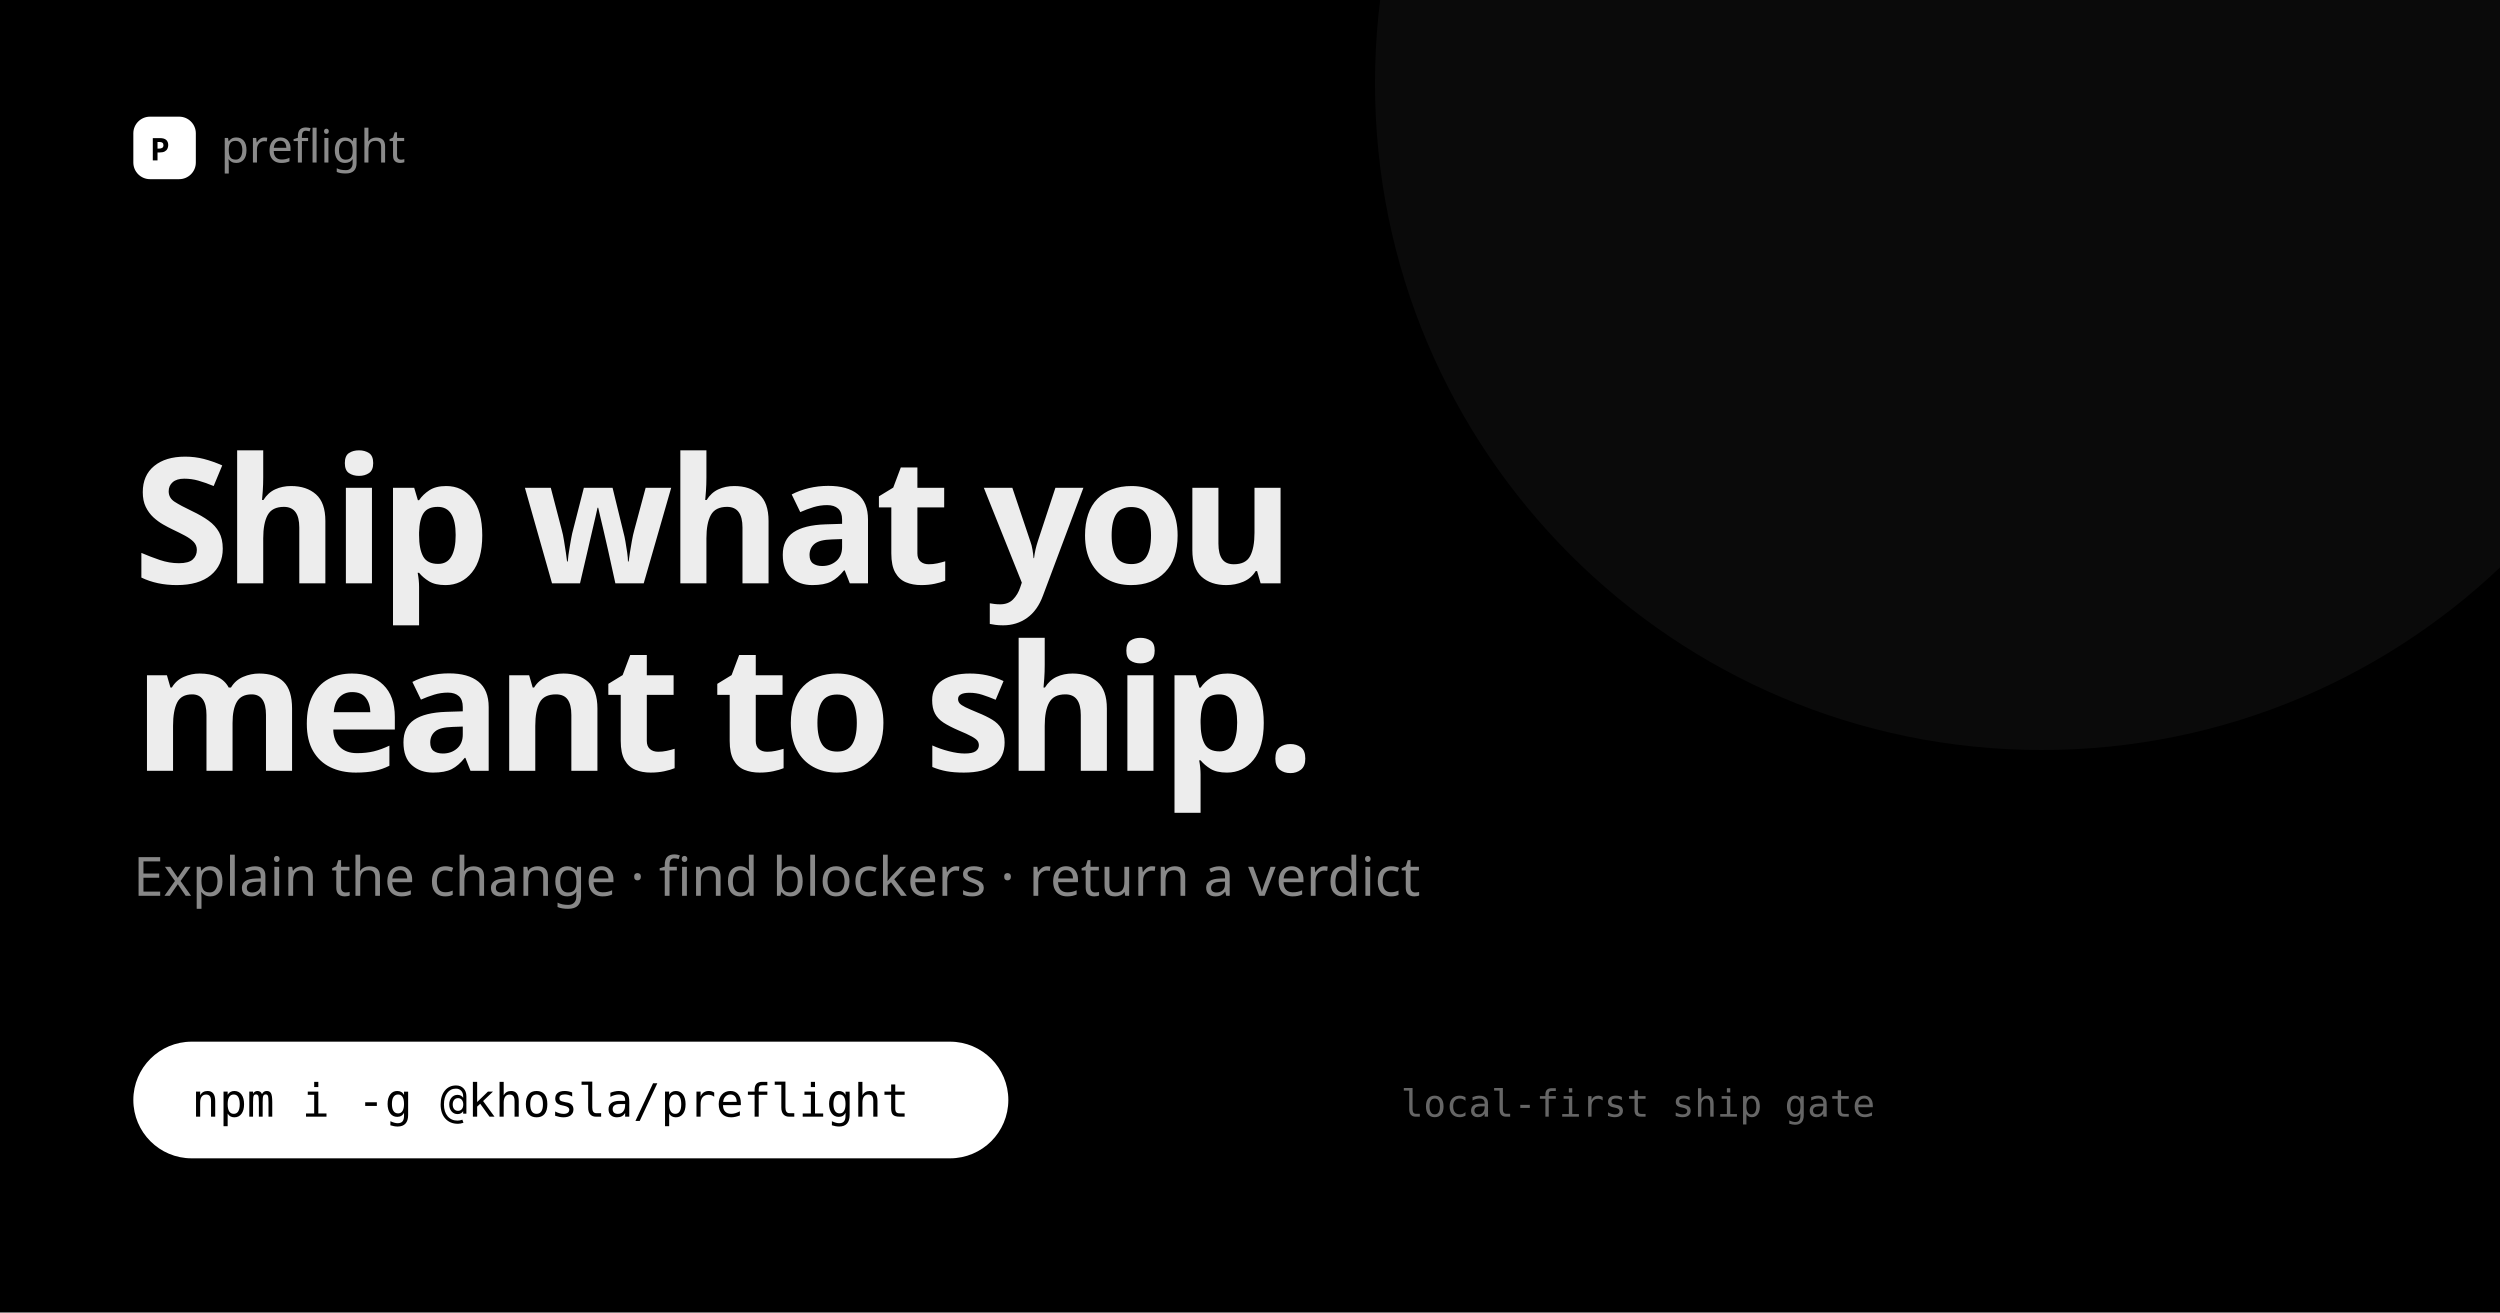
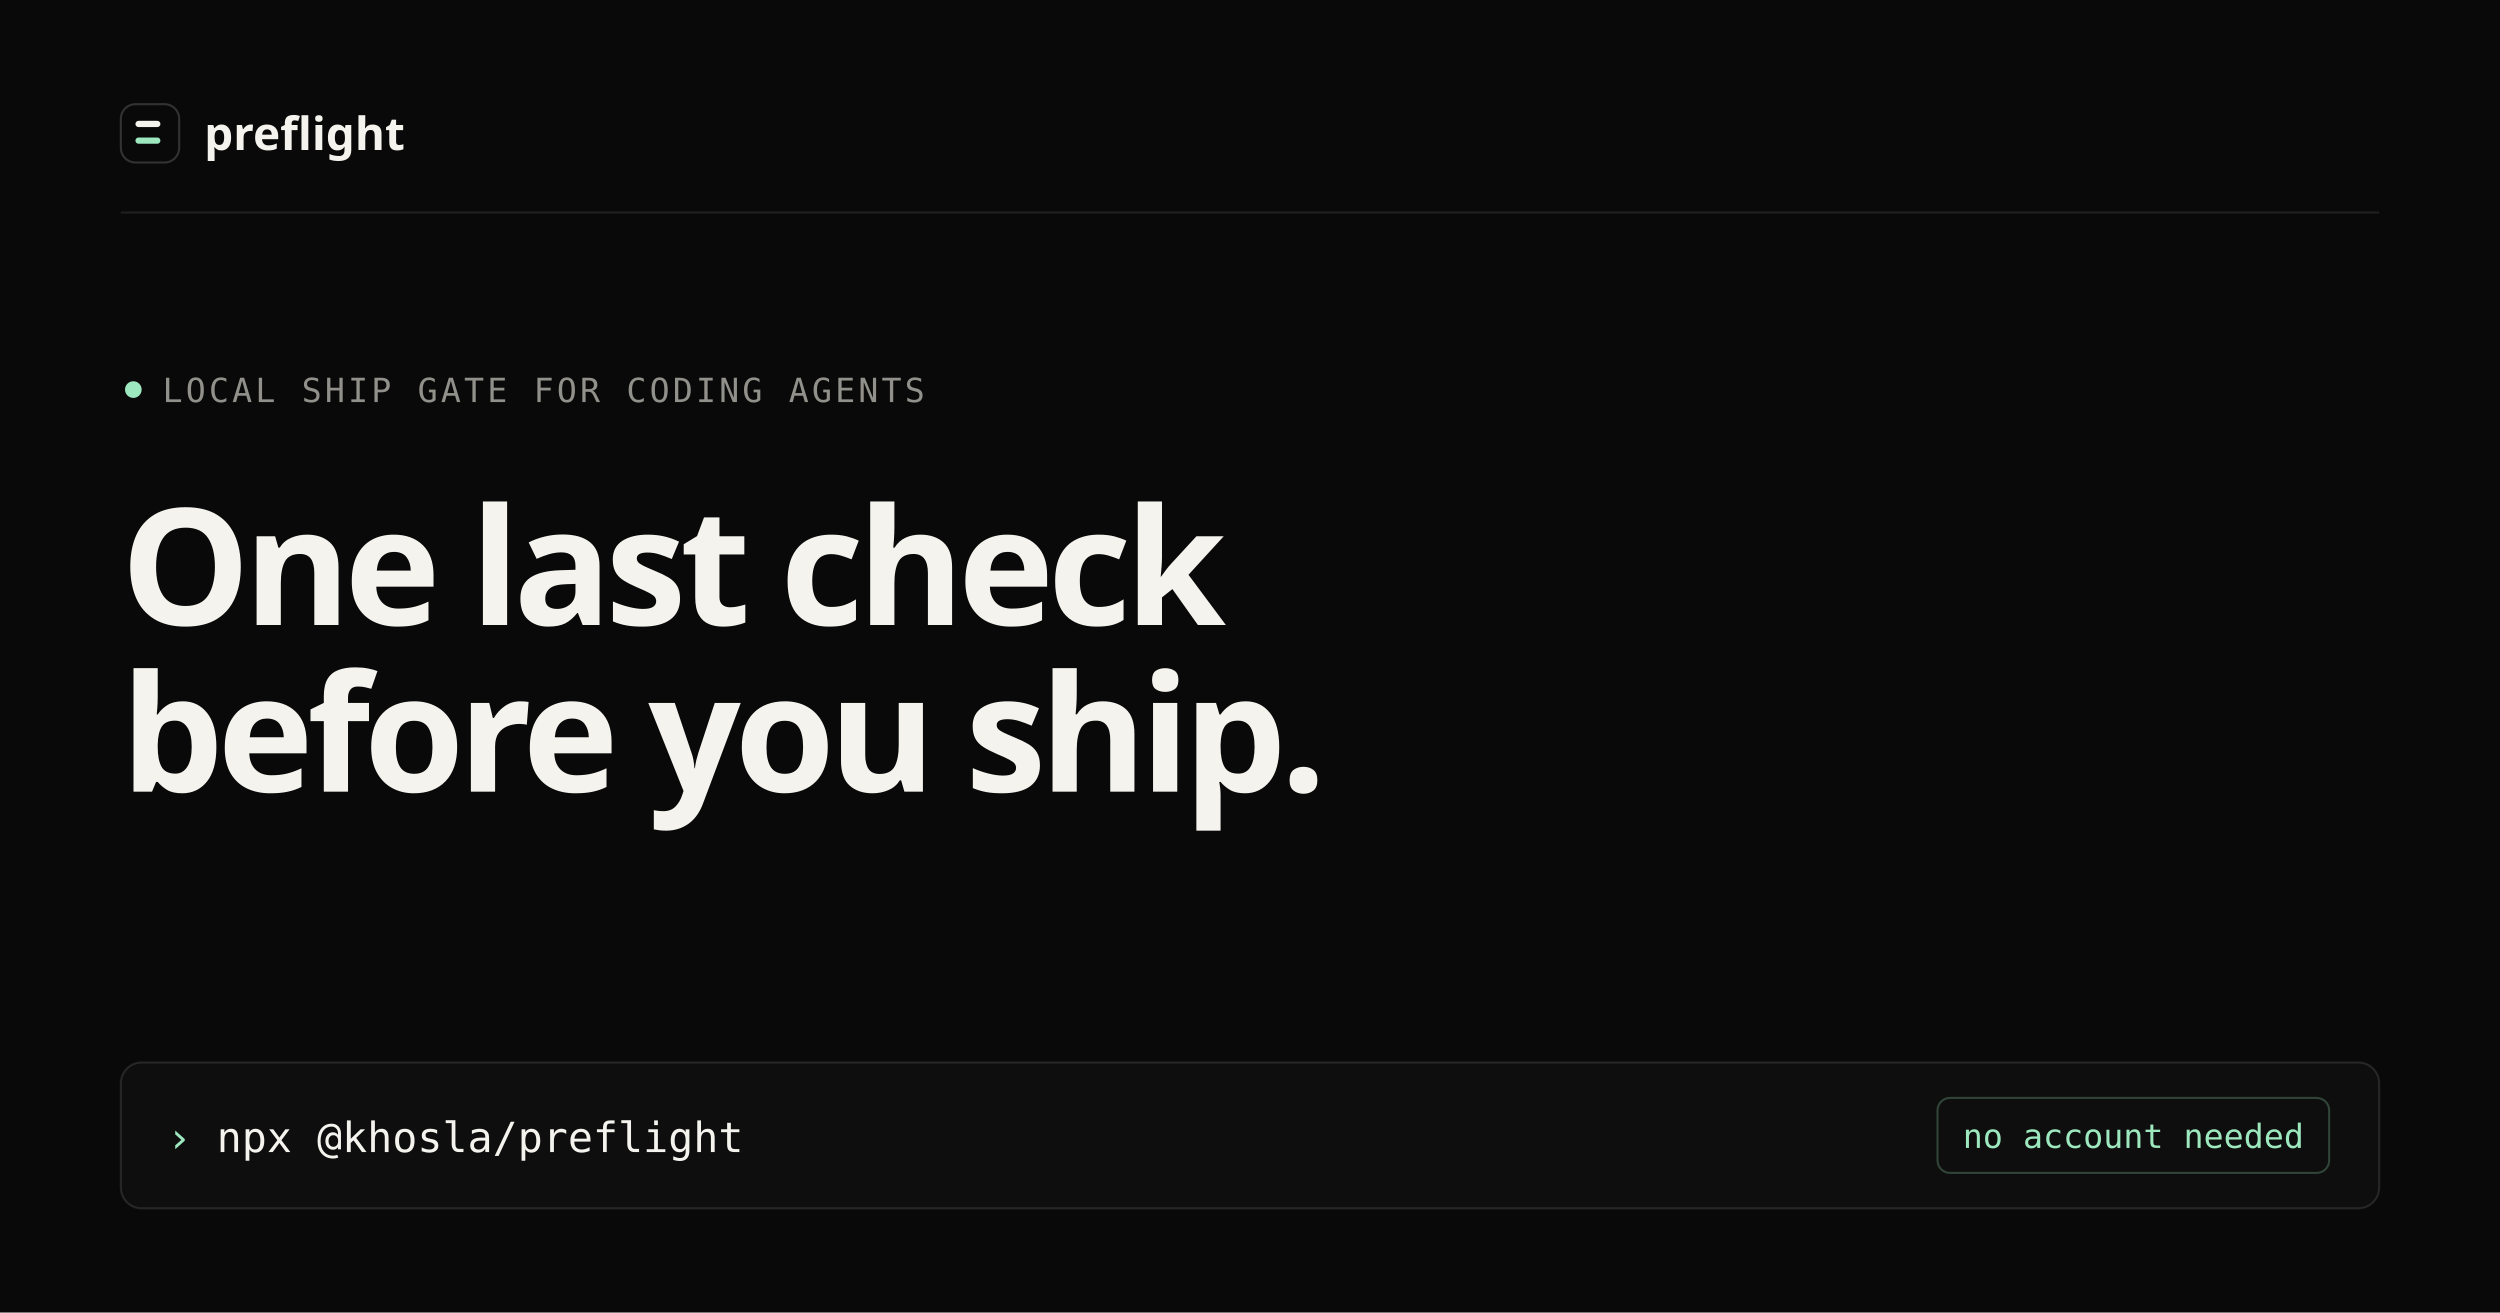
<svg xmlns="http://www.w3.org/2000/svg" width="1200" height="630" viewBox="0 0 1200 630">
-   <rect width="1200" height="630" fill="#000" />
-   <circle cx="980" cy="40" r="320" fill="#fff" fill-opacity="0.04" />
-   <rect x="64" y="56" width="30" height="30" rx="8" fill="#fff" />
-   <text x="72" y="77" fill="#000" font-family="ui-sans-serif,system-ui,sans-serif" font-size="15" font-weight="700">P</text>
-   <text x="106" y="78" fill="#8a8a8a" font-family="ui-sans-serif,system-ui,sans-serif" font-size="22" font-weight="500">preflight</text>
-   <text x="64" y="280" fill="#ededed" font-family="ui-sans-serif,system-ui,sans-serif" font-size="84" font-weight="600" letter-spacing="-3">Ship what you</text>
-   <text x="64" y="370" fill="#ededed" font-family="ui-sans-serif,system-ui,sans-serif" font-size="84" font-weight="600" letter-spacing="-3">meant to ship.</text>
-   <text x="64" y="430" fill="#888" font-family="ui-sans-serif,system-ui,sans-serif" font-size="26">Explain the change · find blockers · return a verdict</text>
-   <rect x="64" y="500" width="420" height="56" rx="28" fill="#fff" />
-   <text x="92" y="536" fill="#000" font-family="ui-monospace,Menlo,monospace" font-size="22" font-weight="500">npm i -g @khosla/preflight</text>
-   <text x="900" y="536" fill="#666" font-family="ui-monospace,Menlo,monospace" font-size="18" text-anchor="end">local-first ship gate</text>
+   <rect width="1200" height="630" fill="#080908" />
+   <rect x="58" y="50" width="28" height="28" rx="7" fill="none" stroke="#f4f3ee" stroke-opacity=".18" />
+   <rect x="65" y="58" width="12" height="3" rx="1.5" fill="#f4f3ee" />
+   <rect x="65" y="66" width="12" height="3" rx="1.5" fill="#9de8bf" />
+   <text x="98" y="72" fill="#f4f3ee" font-family="ui-sans-serif,system-ui,sans-serif" font-size="22" font-weight="600">preflight</text>
+   <path d="M58 102H1142" stroke="#f4f3ee" stroke-opacity=".1" />
+   <circle cx="64" cy="187" r="4" fill="#9de8bf" />
+   <text x="78" y="193" fill="#91908a" font-family="ui-monospace,Menlo,monospace" font-size="16" letter-spacing="1.5">LOCAL SHIP GATE FOR CODING AGENTS</text>
+   <text x="58" y="300" fill="#f4f3ee" font-family="ui-sans-serif,system-ui,sans-serif" font-size="78" font-weight="600" letter-spacing="-3">One last check</text>
+   <text x="58" y="380" fill="#f4f3ee" font-family="ui-sans-serif,system-ui,sans-serif" font-size="78" font-weight="600" letter-spacing="-3">before you ship.</text>
+   <rect x="58" y="510" width="1084" height="70" rx="10" fill="#0d0e0d" stroke="#f4f3ee" stroke-opacity=".12" />
+   <text x="80" y="553" fill="#9de8bf" font-family="ui-monospace,Menlo,monospace" font-size="20">›</text>
+   <text x="104" y="553" fill="#f4f3ee" font-family="ui-monospace,Menlo,monospace" font-size="20">npx @khosla/preflight</text>
+   <rect x="930" y="527" width="188" height="36" rx="6" fill="none" stroke="#9de8bf" stroke-opacity=".25" />
+   <text x="1024" y="551" fill="#9de8bf" font-family="ui-monospace,Menlo,monospace" font-size="16" text-anchor="middle">no account needed</text>
</svg>
